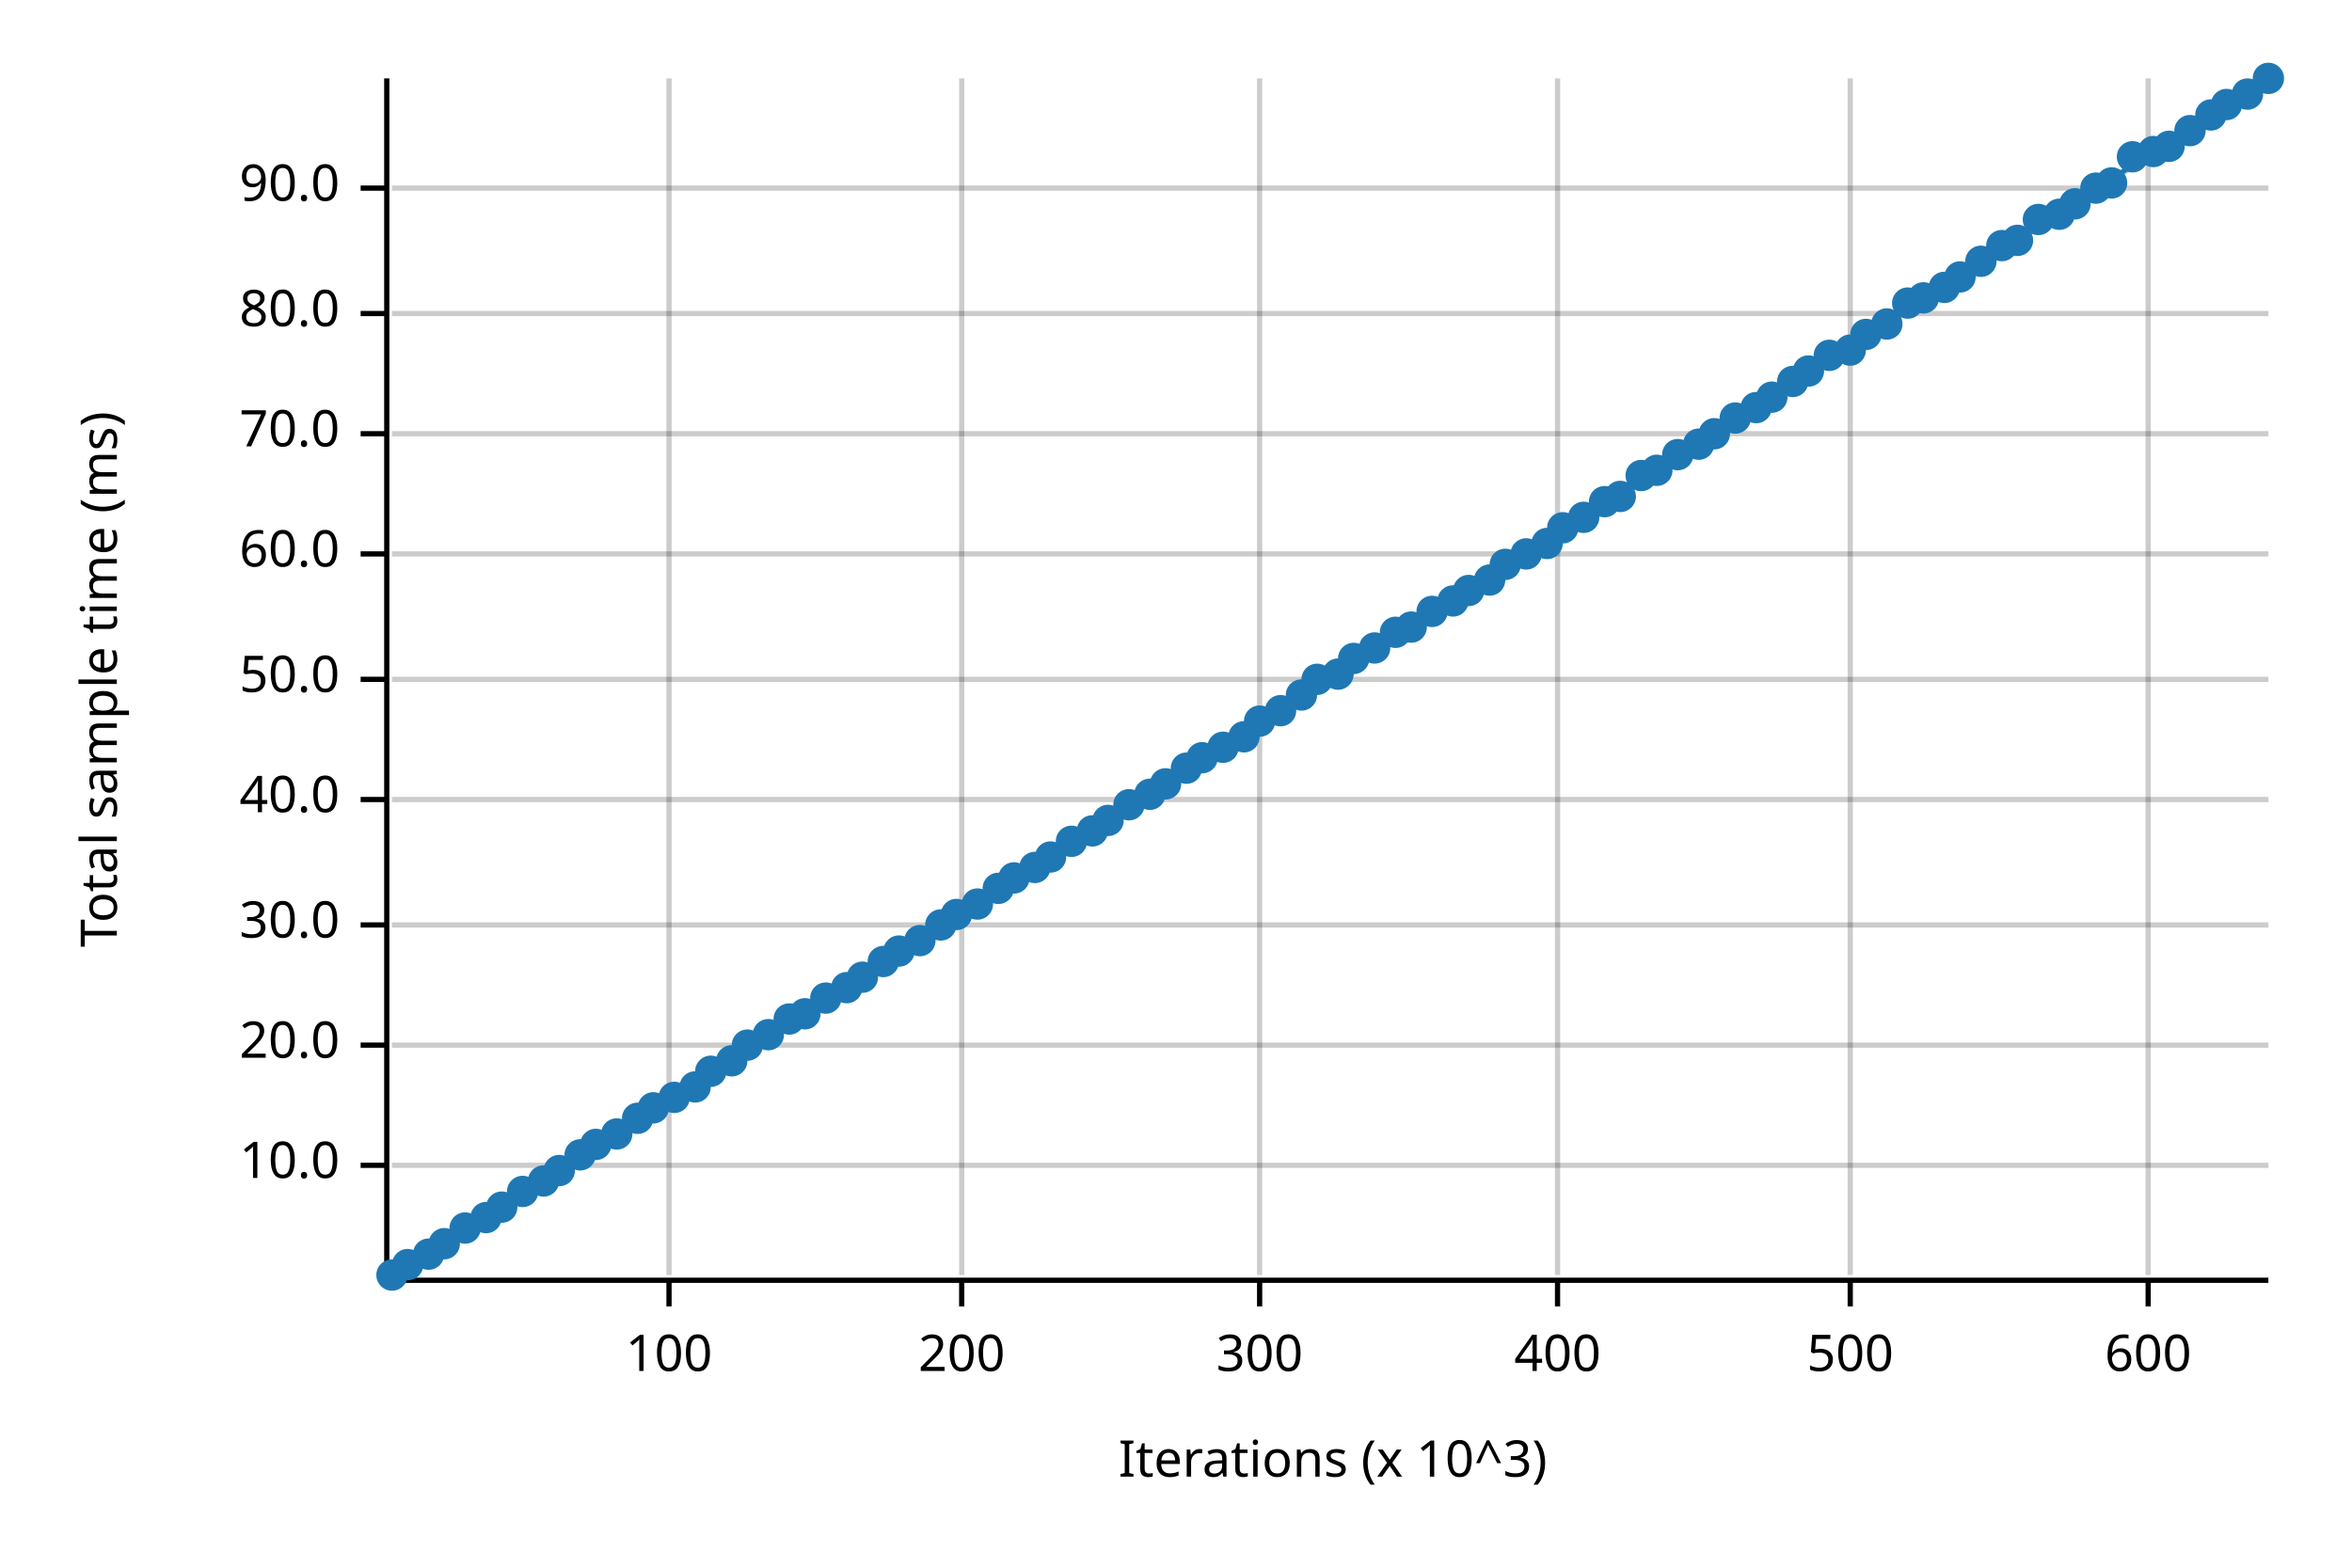
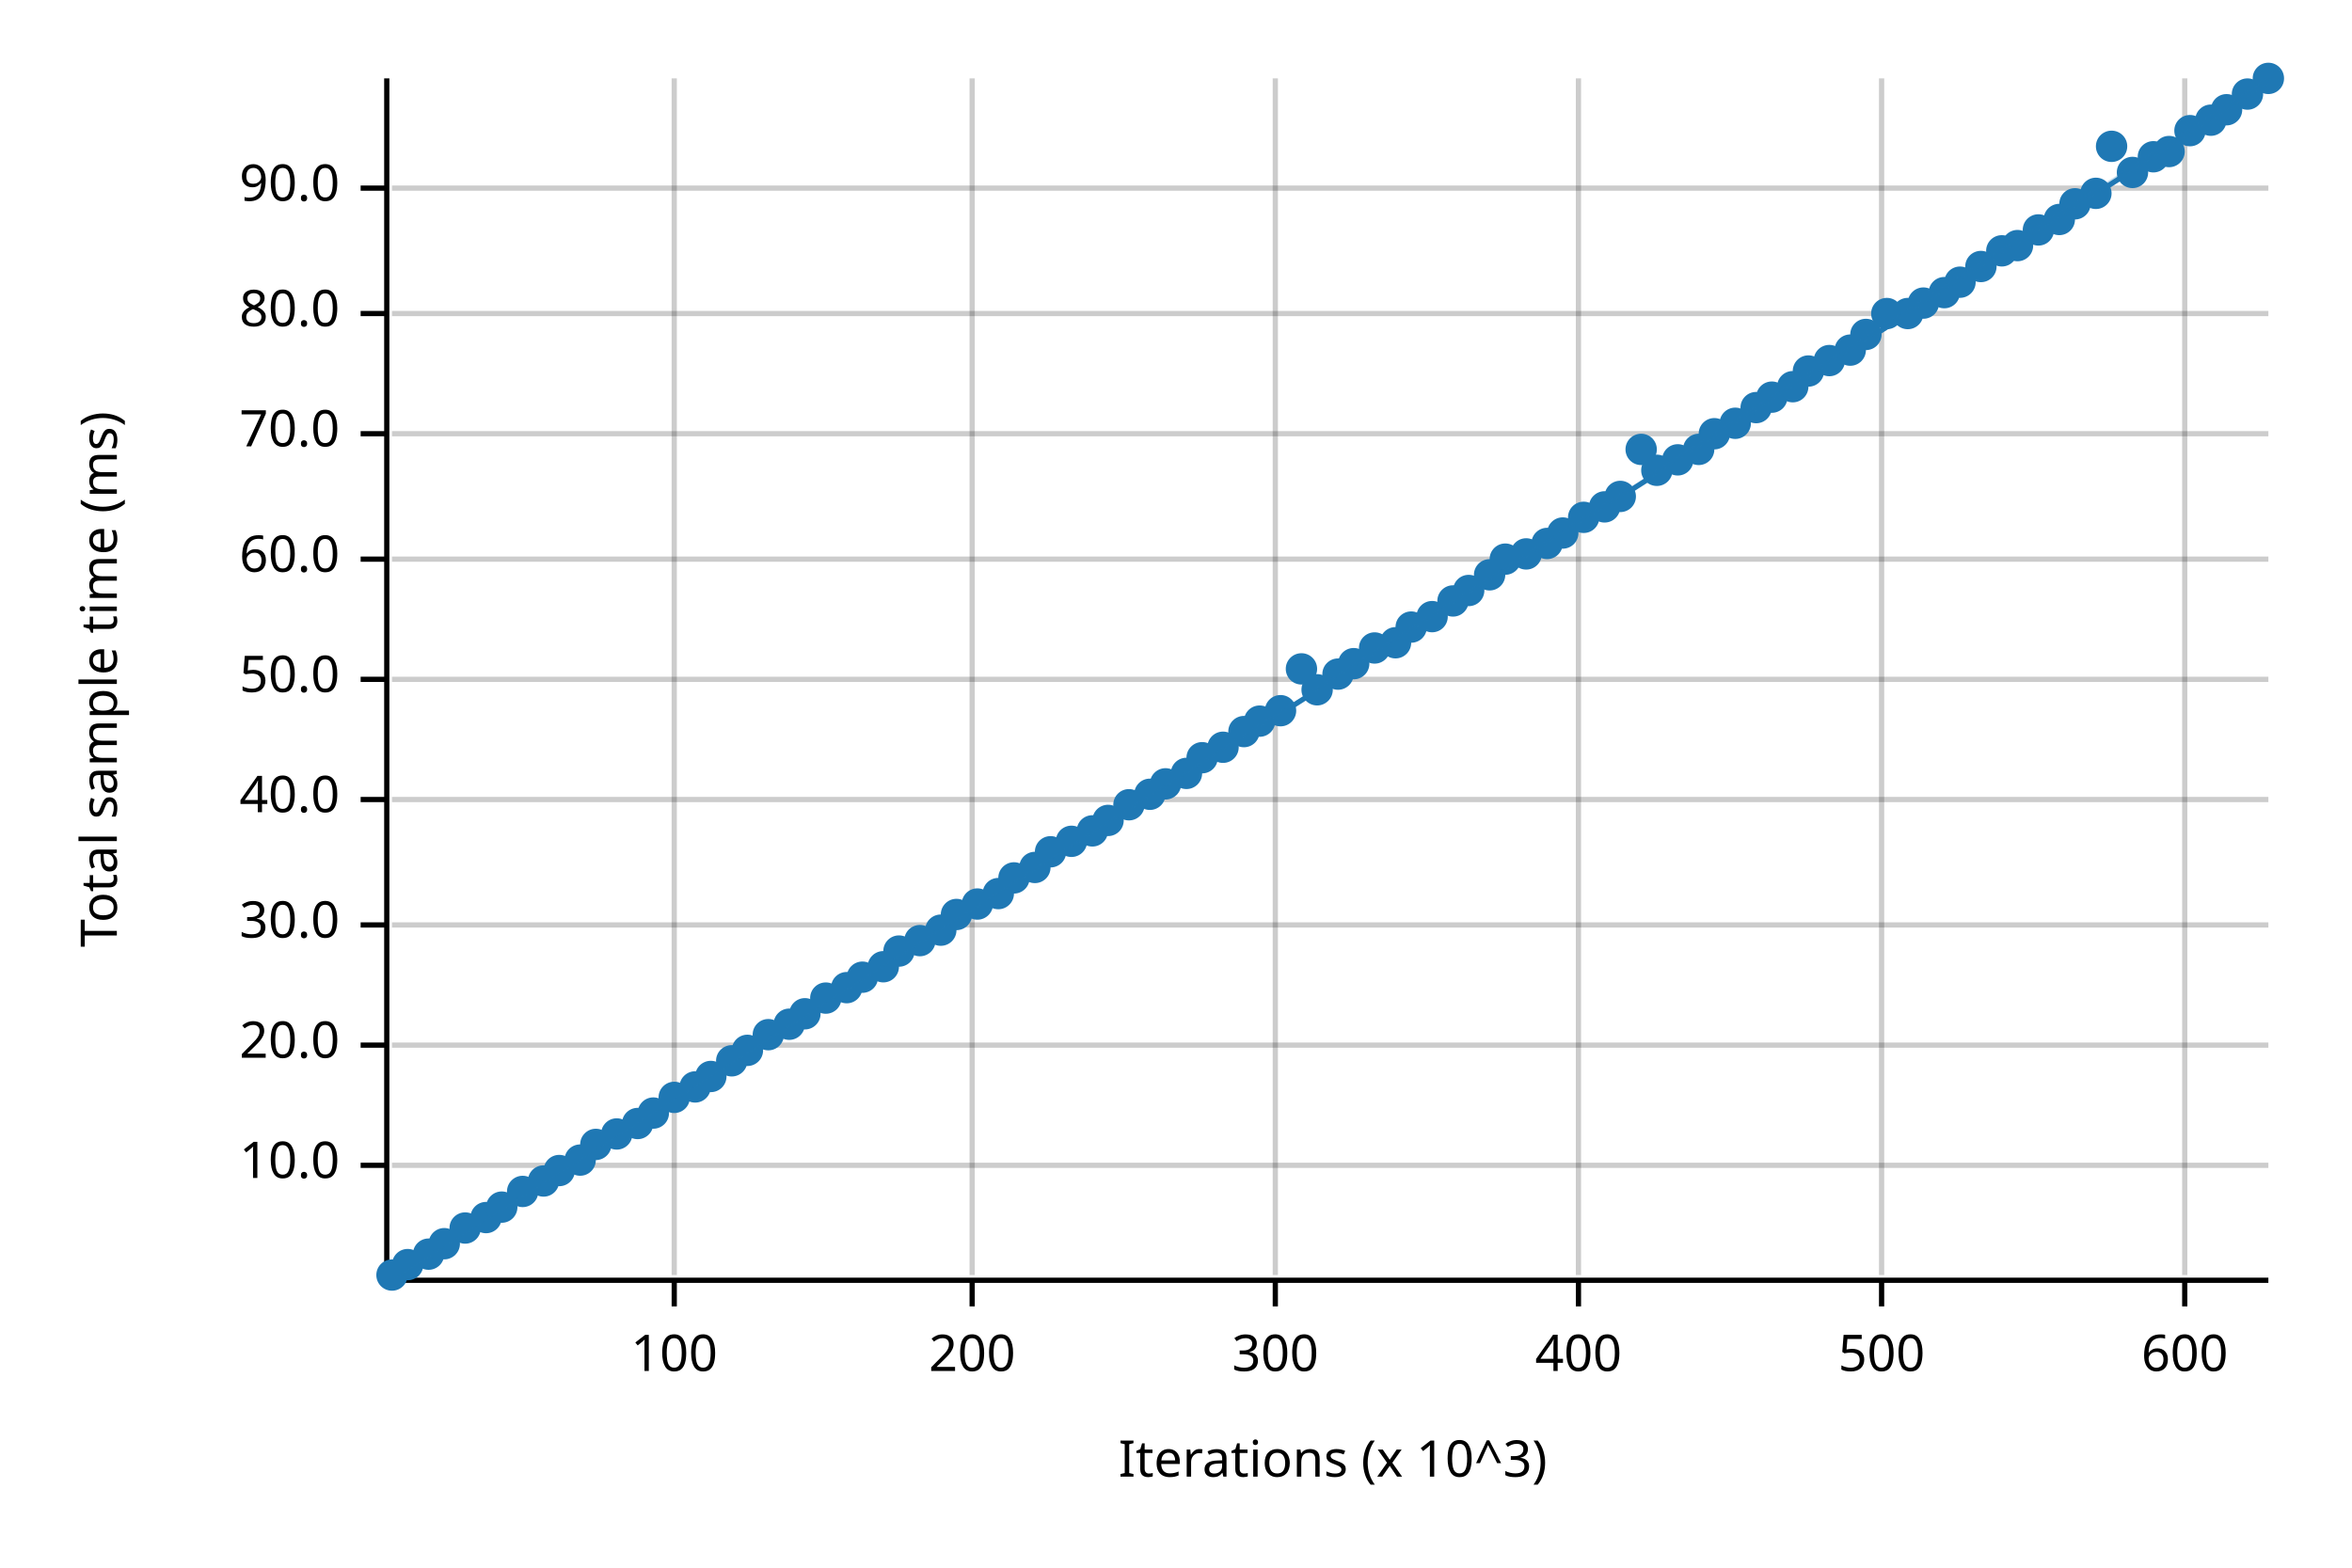
<svg xmlns="http://www.w3.org/2000/svg" width="450" height="300" viewBox="0 0 450 300">
  <text x="15" y="130" dy="0.76em" text-anchor="middle" font-family="sans-serif" font-size="9.677" opacity="1" fill="#000000" transform="rotate(270, 15, 130)">
Total sample time (ms)
</text>
  <text x="255" y="285" dy="-0.5ex" text-anchor="middle" font-family="sans-serif" font-size="9.677" opacity="1" fill="#000000">
Iterations (x 10^3)
</text>
-   <line opacity="0.2" stroke="#000000" stroke-width="1" x1="128" y1="244" x2="128" y2="15" />
-   <line opacity="0.2" stroke="#000000" stroke-width="1" x1="184" y1="244" x2="184" y2="15" />
-   <line opacity="0.2" stroke="#000000" stroke-width="1" x1="241" y1="244" x2="241" y2="15" />
-   <line opacity="0.2" stroke="#000000" stroke-width="1" x1="298" y1="244" x2="298" y2="15" />
-   <line opacity="0.2" stroke="#000000" stroke-width="1" x1="354" y1="244" x2="354" y2="15" />
-   <line opacity="0.2" stroke="#000000" stroke-width="1" x1="411" y1="244" x2="411" y2="15" />
+   <line opacity="0.2" stroke="#000000" stroke-width="1" x1="129" y1="244" x2="129" y2="15" />
+   <line opacity="0.2" stroke="#000000" stroke-width="1" x1="186" y1="244" x2="186" y2="15" />
+   <line opacity="0.2" stroke="#000000" stroke-width="1" x1="244" y1="244" x2="244" y2="15" />
+   <line opacity="0.2" stroke="#000000" stroke-width="1" x1="302" y1="244" x2="302" y2="15" />
+   <line opacity="0.2" stroke="#000000" stroke-width="1" x1="360" y1="244" x2="360" y2="15" />
+   <line opacity="0.2" stroke="#000000" stroke-width="1" x1="418" y1="244" x2="418" y2="15" />
  <line opacity="0.2" stroke="#000000" stroke-width="1" x1="75" y1="223" x2="434" y2="223" />
  <line opacity="0.2" stroke="#000000" stroke-width="1" x1="75" y1="200" x2="434" y2="200" />
  <line opacity="0.2" stroke="#000000" stroke-width="1" x1="75" y1="177" x2="434" y2="177" />
  <line opacity="0.2" stroke="#000000" stroke-width="1" x1="75" y1="153" x2="434" y2="153" />
  <line opacity="0.2" stroke="#000000" stroke-width="1" x1="75" y1="130" x2="434" y2="130" />
-   <line opacity="0.2" stroke="#000000" stroke-width="1" x1="75" y1="106" x2="434" y2="106" />
+   <line opacity="0.2" stroke="#000000" stroke-width="1" x1="75" y1="107" x2="434" y2="107" />
  <line opacity="0.2" stroke="#000000" stroke-width="1" x1="75" y1="83" x2="434" y2="83" />
  <line opacity="0.2" stroke="#000000" stroke-width="1" x1="75" y1="60" x2="434" y2="60" />
  <line opacity="0.2" stroke="#000000" stroke-width="1" x1="75" y1="36" x2="434" y2="36" />
  <polyline fill="none" opacity="1" stroke="#000000" stroke-width="1" points="74,15 74,244 " />
  <text x="65" y="223" dy="0.5ex" text-anchor="end" font-family="sans-serif" font-size="9.677" opacity="1" fill="#000000">
10.0
</text>
  <polyline fill="none" opacity="1" stroke="#000000" stroke-width="1" points="69,223 74,223 " />
  <text x="65" y="200" dy="0.5ex" text-anchor="end" font-family="sans-serif" font-size="9.677" opacity="1" fill="#000000">
20.0
</text>
  <polyline fill="none" opacity="1" stroke="#000000" stroke-width="1" points="69,200 74,200 " />
  <text x="65" y="177" dy="0.5ex" text-anchor="end" font-family="sans-serif" font-size="9.677" opacity="1" fill="#000000">
30.0
</text>
  <polyline fill="none" opacity="1" stroke="#000000" stroke-width="1" points="69,177 74,177 " />
  <text x="65" y="153" dy="0.5ex" text-anchor="end" font-family="sans-serif" font-size="9.677" opacity="1" fill="#000000">
40.0
</text>
  <polyline fill="none" opacity="1" stroke="#000000" stroke-width="1" points="69,153 74,153 " />
  <text x="65" y="130" dy="0.5ex" text-anchor="end" font-family="sans-serif" font-size="9.677" opacity="1" fill="#000000">
50.0
</text>
  <polyline fill="none" opacity="1" stroke="#000000" stroke-width="1" points="69,130 74,130 " />
-   <text x="65" y="106" dy="0.5ex" text-anchor="end" font-family="sans-serif" font-size="9.677" opacity="1" fill="#000000">
+   <text x="65" y="107" dy="0.5ex" text-anchor="end" font-family="sans-serif" font-size="9.677" opacity="1" fill="#000000">
60.0
</text>
-   <polyline fill="none" opacity="1" stroke="#000000" stroke-width="1" points="69,106 74,106 " />
+   <polyline fill="none" opacity="1" stroke="#000000" stroke-width="1" points="69,107 74,107 " />
  <text x="65" y="83" dy="0.5ex" text-anchor="end" font-family="sans-serif" font-size="9.677" opacity="1" fill="#000000">
70.0
</text>
  <polyline fill="none" opacity="1" stroke="#000000" stroke-width="1" points="69,83 74,83 " />
  <text x="65" y="60" dy="0.5ex" text-anchor="end" font-family="sans-serif" font-size="9.677" opacity="1" fill="#000000">
80.0
</text>
  <polyline fill="none" opacity="1" stroke="#000000" stroke-width="1" points="69,60 74,60 " />
  <text x="65" y="36" dy="0.5ex" text-anchor="end" font-family="sans-serif" font-size="9.677" opacity="1" fill="#000000">
90.0
</text>
  <polyline fill="none" opacity="1" stroke="#000000" stroke-width="1" points="69,36 74,36 " />
  <polyline fill="none" opacity="1" stroke="#000000" stroke-width="1" points="75,245 434,245 " />
-   <text x="128" y="255" dy="0.76em" text-anchor="middle" font-family="sans-serif" font-size="9.677" opacity="1" fill="#000000">
+   <text x="129" y="255" dy="0.76em" text-anchor="middle" font-family="sans-serif" font-size="9.677" opacity="1" fill="#000000">
100
</text>
-   <polyline fill="none" opacity="1" stroke="#000000" stroke-width="1" points="128,245 128,250 " />
-   <text x="184" y="255" dy="0.76em" text-anchor="middle" font-family="sans-serif" font-size="9.677" opacity="1" fill="#000000">
+   <polyline fill="none" opacity="1" stroke="#000000" stroke-width="1" points="129,245 129,250 " />
+   <text x="186" y="255" dy="0.76em" text-anchor="middle" font-family="sans-serif" font-size="9.677" opacity="1" fill="#000000">
200
</text>
-   <polyline fill="none" opacity="1" stroke="#000000" stroke-width="1" points="184,245 184,250 " />
-   <text x="241" y="255" dy="0.76em" text-anchor="middle" font-family="sans-serif" font-size="9.677" opacity="1" fill="#000000">
+   <polyline fill="none" opacity="1" stroke="#000000" stroke-width="1" points="186,245 186,250 " />
+   <text x="244" y="255" dy="0.76em" text-anchor="middle" font-family="sans-serif" font-size="9.677" opacity="1" fill="#000000">
300
</text>
-   <polyline fill="none" opacity="1" stroke="#000000" stroke-width="1" points="241,245 241,250 " />
-   <text x="298" y="255" dy="0.76em" text-anchor="middle" font-family="sans-serif" font-size="9.677" opacity="1" fill="#000000">
+   <polyline fill="none" opacity="1" stroke="#000000" stroke-width="1" points="244,245 244,250 " />
+   <text x="302" y="255" dy="0.76em" text-anchor="middle" font-family="sans-serif" font-size="9.677" opacity="1" fill="#000000">
400
</text>
-   <polyline fill="none" opacity="1" stroke="#000000" stroke-width="1" points="298,245 298,250 " />
-   <text x="354" y="255" dy="0.76em" text-anchor="middle" font-family="sans-serif" font-size="9.677" opacity="1" fill="#000000">
+   <polyline fill="none" opacity="1" stroke="#000000" stroke-width="1" points="302,245 302,250 " />
+   <text x="360" y="255" dy="0.76em" text-anchor="middle" font-family="sans-serif" font-size="9.677" opacity="1" fill="#000000">
500
</text>
-   <polyline fill="none" opacity="1" stroke="#000000" stroke-width="1" points="354,245 354,250 " />
-   <text x="411" y="255" dy="0.76em" text-anchor="middle" font-family="sans-serif" font-size="9.677" opacity="1" fill="#000000">
+   <polyline fill="none" opacity="1" stroke="#000000" stroke-width="1" points="360,245 360,250 " />
+   <text x="418" y="255" dy="0.76em" text-anchor="middle" font-family="sans-serif" font-size="9.677" opacity="1" fill="#000000">
600
</text>
-   <polyline fill="none" opacity="1" stroke="#000000" stroke-width="1" points="411,245 411,250 " />
+   <polyline fill="none" opacity="1" stroke="#000000" stroke-width="1" points="418,245 418,250 " />
  <circle cx="75" cy="244" r="3" opacity="1" fill="#1F78B4" stroke="none" stroke-width="1" />
  <circle cx="78" cy="242" r="3" opacity="1" fill="#1F78B4" stroke="none" stroke-width="1" />
  <circle cx="82" cy="240" r="3" opacity="1" fill="#1F78B4" stroke="none" stroke-width="1" />
  <circle cx="85" cy="238" r="3" opacity="1" fill="#1F78B4" stroke="none" stroke-width="1" />
  <circle cx="89" cy="235" r="3" opacity="1" fill="#1F78B4" stroke="none" stroke-width="1" />
  <circle cx="93" cy="233" r="3" opacity="1" fill="#1F78B4" stroke="none" stroke-width="1" />
  <circle cx="96" cy="231" r="3" opacity="1" fill="#1F78B4" stroke="none" stroke-width="1" />
  <circle cx="100" cy="228" r="3" opacity="1" fill="#1F78B4" stroke="none" stroke-width="1" />
  <circle cx="104" cy="226" r="3" opacity="1" fill="#1F78B4" stroke="none" stroke-width="1" />
  <circle cx="107" cy="224" r="3" opacity="1" fill="#1F78B4" stroke="none" stroke-width="1" />
-   <circle cx="111" cy="221" r="3" opacity="1" fill="#1F78B4" stroke="none" stroke-width="1" />
+   <circle cx="111" cy="222" r="3" opacity="1" fill="#1F78B4" stroke="none" stroke-width="1" />
  <circle cx="114" cy="219" r="3" opacity="1" fill="#1F78B4" stroke="none" stroke-width="1" />
  <circle cx="118" cy="217" r="3" opacity="1" fill="#1F78B4" stroke="none" stroke-width="1" />
-   <circle cx="122" cy="214" r="3" opacity="1" fill="#1F78B4" stroke="none" stroke-width="1" />
-   <circle cx="125" cy="212" r="3" opacity="1" fill="#1F78B4" stroke="none" stroke-width="1" />
+   <circle cx="122" cy="215" r="3" opacity="1" fill="#1F78B4" stroke="none" stroke-width="1" />
+   <circle cx="125" cy="213" r="3" opacity="1" fill="#1F78B4" stroke="none" stroke-width="1" />
  <circle cx="129" cy="210" r="3" opacity="1" fill="#1F78B4" stroke="none" stroke-width="1" />
  <circle cx="133" cy="208" r="3" opacity="1" fill="#1F78B4" stroke="none" stroke-width="1" />
-   <circle cx="136" cy="205" r="3" opacity="1" fill="#1F78B4" stroke="none" stroke-width="1" />
+   <circle cx="136" cy="206" r="3" opacity="1" fill="#1F78B4" stroke="none" stroke-width="1" />
  <circle cx="140" cy="203" r="3" opacity="1" fill="#1F78B4" stroke="none" stroke-width="1" />
-   <circle cx="143" cy="200" r="3" opacity="1" fill="#1F78B4" stroke="none" stroke-width="1" />
+   <circle cx="143" cy="201" r="3" opacity="1" fill="#1F78B4" stroke="none" stroke-width="1" />
  <circle cx="147" cy="198" r="3" opacity="1" fill="#1F78B4" stroke="none" stroke-width="1" />
-   <circle cx="151" cy="195" r="3" opacity="1" fill="#1F78B4" stroke="none" stroke-width="1" />
+   <circle cx="151" cy="196" r="3" opacity="1" fill="#1F78B4" stroke="none" stroke-width="1" />
  <circle cx="154" cy="194" r="3" opacity="1" fill="#1F78B4" stroke="none" stroke-width="1" />
  <circle cx="158" cy="191" r="3" opacity="1" fill="#1F78B4" stroke="none" stroke-width="1" />
  <circle cx="162" cy="189" r="3" opacity="1" fill="#1F78B4" stroke="none" stroke-width="1" />
  <circle cx="165" cy="187" r="3" opacity="1" fill="#1F78B4" stroke="none" stroke-width="1" />
-   <circle cx="169" cy="184" r="3" opacity="1" fill="#1F78B4" stroke="none" stroke-width="1" />
+   <circle cx="169" cy="185" r="3" opacity="1" fill="#1F78B4" stroke="none" stroke-width="1" />
  <circle cx="172" cy="182" r="3" opacity="1" fill="#1F78B4" stroke="none" stroke-width="1" />
  <circle cx="176" cy="180" r="3" opacity="1" fill="#1F78B4" stroke="none" stroke-width="1" />
-   <circle cx="180" cy="177" r="3" opacity="1" fill="#1F78B4" stroke="none" stroke-width="1" />
+   <circle cx="180" cy="178" r="3" opacity="1" fill="#1F78B4" stroke="none" stroke-width="1" />
  <circle cx="183" cy="175" r="3" opacity="1" fill="#1F78B4" stroke="none" stroke-width="1" />
  <circle cx="187" cy="173" r="3" opacity="1" fill="#1F78B4" stroke="none" stroke-width="1" />
-   <circle cx="191" cy="170" r="3" opacity="1" fill="#1F78B4" stroke="none" stroke-width="1" />
+   <circle cx="191" cy="171" r="3" opacity="1" fill="#1F78B4" stroke="none" stroke-width="1" />
  <circle cx="194" cy="168" r="3" opacity="1" fill="#1F78B4" stroke="none" stroke-width="1" />
  <circle cx="198" cy="166" r="3" opacity="1" fill="#1F78B4" stroke="none" stroke-width="1" />
-   <circle cx="201" cy="164" r="3" opacity="1" fill="#1F78B4" stroke="none" stroke-width="1" />
+   <circle cx="201" cy="163" r="3" opacity="1" fill="#1F78B4" stroke="none" stroke-width="1" />
  <circle cx="205" cy="161" r="3" opacity="1" fill="#1F78B4" stroke="none" stroke-width="1" />
  <circle cx="209" cy="159" r="3" opacity="1" fill="#1F78B4" stroke="none" stroke-width="1" />
  <circle cx="212" cy="157" r="3" opacity="1" fill="#1F78B4" stroke="none" stroke-width="1" />
  <circle cx="216" cy="154" r="3" opacity="1" fill="#1F78B4" stroke="none" stroke-width="1" />
  <circle cx="220" cy="152" r="3" opacity="1" fill="#1F78B4" stroke="none" stroke-width="1" />
  <circle cx="223" cy="150" r="3" opacity="1" fill="#1F78B4" stroke="none" stroke-width="1" />
-   <circle cx="227" cy="147" r="3" opacity="1" fill="#1F78B4" stroke="none" stroke-width="1" />
+   <circle cx="227" cy="148" r="3" opacity="1" fill="#1F78B4" stroke="none" stroke-width="1" />
  <circle cx="230" cy="145" r="3" opacity="1" fill="#1F78B4" stroke="none" stroke-width="1" />
  <circle cx="234" cy="143" r="3" opacity="1" fill="#1F78B4" stroke="none" stroke-width="1" />
-   <circle cx="238" cy="141" r="3" opacity="1" fill="#1F78B4" stroke="none" stroke-width="1" />
+   <circle cx="238" cy="140" r="3" opacity="1" fill="#1F78B4" stroke="none" stroke-width="1" />
  <circle cx="241" cy="138" r="3" opacity="1" fill="#1F78B4" stroke="none" stroke-width="1" />
  <circle cx="245" cy="136" r="3" opacity="1" fill="#1F78B4" stroke="none" stroke-width="1" />
-   <circle cx="249" cy="133" r="3" opacity="1" fill="#1F78B4" stroke="none" stroke-width="1" />
-   <circle cx="252" cy="130" r="3" opacity="1" fill="#1F78B4" stroke="none" stroke-width="1" />
+   <circle cx="249" cy="128" r="3" opacity="1" fill="#1F78B4" stroke="none" stroke-width="1" />
+   <circle cx="252" cy="132" r="3" opacity="1" fill="#1F78B4" stroke="none" stroke-width="1" />
  <circle cx="256" cy="129" r="3" opacity="1" fill="#1F78B4" stroke="none" stroke-width="1" />
-   <circle cx="259" cy="126" r="3" opacity="1" fill="#1F78B4" stroke="none" stroke-width="1" />
+   <circle cx="259" cy="127" r="3" opacity="1" fill="#1F78B4" stroke="none" stroke-width="1" />
  <circle cx="263" cy="124" r="3" opacity="1" fill="#1F78B4" stroke="none" stroke-width="1" />
-   <circle cx="267" cy="121" r="3" opacity="1" fill="#1F78B4" stroke="none" stroke-width="1" />
+   <circle cx="267" cy="123" r="3" opacity="1" fill="#1F78B4" stroke="none" stroke-width="1" />
  <circle cx="270" cy="120" r="3" opacity="1" fill="#1F78B4" stroke="none" stroke-width="1" />
-   <circle cx="274" cy="117" r="3" opacity="1" fill="#1F78B4" stroke="none" stroke-width="1" />
+   <circle cx="274" cy="118" r="3" opacity="1" fill="#1F78B4" stroke="none" stroke-width="1" />
  <circle cx="278" cy="115" r="3" opacity="1" fill="#1F78B4" stroke="none" stroke-width="1" />
  <circle cx="281" cy="113" r="3" opacity="1" fill="#1F78B4" stroke="none" stroke-width="1" />
-   <circle cx="285" cy="111" r="3" opacity="1" fill="#1F78B4" stroke="none" stroke-width="1" />
-   <circle cx="288" cy="108" r="3" opacity="1" fill="#1F78B4" stroke="none" stroke-width="1" />
+   <circle cx="285" cy="110" r="3" opacity="1" fill="#1F78B4" stroke="none" stroke-width="1" />
+   <circle cx="288" cy="107" r="3" opacity="1" fill="#1F78B4" stroke="none" stroke-width="1" />
  <circle cx="292" cy="106" r="3" opacity="1" fill="#1F78B4" stroke="none" stroke-width="1" />
  <circle cx="296" cy="104" r="3" opacity="1" fill="#1F78B4" stroke="none" stroke-width="1" />
-   <circle cx="299" cy="101" r="3" opacity="1" fill="#1F78B4" stroke="none" stroke-width="1" />
+   <circle cx="299" cy="102" r="3" opacity="1" fill="#1F78B4" stroke="none" stroke-width="1" />
  <circle cx="303" cy="99" r="3" opacity="1" fill="#1F78B4" stroke="none" stroke-width="1" />
-   <circle cx="307" cy="96" r="3" opacity="1" fill="#1F78B4" stroke="none" stroke-width="1" />
+   <circle cx="307" cy="97" r="3" opacity="1" fill="#1F78B4" stroke="none" stroke-width="1" />
  <circle cx="310" cy="95" r="3" opacity="1" fill="#1F78B4" stroke="none" stroke-width="1" />
-   <circle cx="314" cy="91" r="3" opacity="1" fill="#1F78B4" stroke="none" stroke-width="1" />
+   <circle cx="314" cy="86" r="3" opacity="1" fill="#1F78B4" stroke="none" stroke-width="1" />
  <circle cx="317" cy="90" r="3" opacity="1" fill="#1F78B4" stroke="none" stroke-width="1" />
-   <circle cx="321" cy="87" r="3" opacity="1" fill="#1F78B4" stroke="none" stroke-width="1" />
-   <circle cx="325" cy="85" r="3" opacity="1" fill="#1F78B4" stroke="none" stroke-width="1" />
+   <circle cx="321" cy="88" r="3" opacity="1" fill="#1F78B4" stroke="none" stroke-width="1" />
+   <circle cx="325" cy="86" r="3" opacity="1" fill="#1F78B4" stroke="none" stroke-width="1" />
  <circle cx="328" cy="83" r="3" opacity="1" fill="#1F78B4" stroke="none" stroke-width="1" />
-   <circle cx="332" cy="80" r="3" opacity="1" fill="#1F78B4" stroke="none" stroke-width="1" />
+   <circle cx="332" cy="81" r="3" opacity="1" fill="#1F78B4" stroke="none" stroke-width="1" />
  <circle cx="336" cy="78" r="3" opacity="1" fill="#1F78B4" stroke="none" stroke-width="1" />
  <circle cx="339" cy="76" r="3" opacity="1" fill="#1F78B4" stroke="none" stroke-width="1" />
-   <circle cx="343" cy="73" r="3" opacity="1" fill="#1F78B4" stroke="none" stroke-width="1" />
+   <circle cx="343" cy="74" r="3" opacity="1" fill="#1F78B4" stroke="none" stroke-width="1" />
  <circle cx="346" cy="71" r="3" opacity="1" fill="#1F78B4" stroke="none" stroke-width="1" />
-   <circle cx="350" cy="68" r="3" opacity="1" fill="#1F78B4" stroke="none" stroke-width="1" />
+   <circle cx="350" cy="69" r="3" opacity="1" fill="#1F78B4" stroke="none" stroke-width="1" />
  <circle cx="354" cy="67" r="3" opacity="1" fill="#1F78B4" stroke="none" stroke-width="1" />
  <circle cx="357" cy="64" r="3" opacity="1" fill="#1F78B4" stroke="none" stroke-width="1" />
-   <circle cx="361" cy="62" r="3" opacity="1" fill="#1F78B4" stroke="none" stroke-width="1" />
-   <circle cx="365" cy="58" r="3" opacity="1" fill="#1F78B4" stroke="none" stroke-width="1" />
-   <circle cx="368" cy="57" r="3" opacity="1" fill="#1F78B4" stroke="none" stroke-width="1" />
-   <circle cx="372" cy="55" r="3" opacity="1" fill="#1F78B4" stroke="none" stroke-width="1" />
-   <circle cx="375" cy="53" r="3" opacity="1" fill="#1F78B4" stroke="none" stroke-width="1" />
-   <circle cx="379" cy="50" r="3" opacity="1" fill="#1F78B4" stroke="none" stroke-width="1" />
-   <circle cx="383" cy="47" r="3" opacity="1" fill="#1F78B4" stroke="none" stroke-width="1" />
-   <circle cx="386" cy="46" r="3" opacity="1" fill="#1F78B4" stroke="none" stroke-width="1" />
-   <circle cx="390" cy="42" r="3" opacity="1" fill="#1F78B4" stroke="none" stroke-width="1" />
-   <circle cx="394" cy="41" r="3" opacity="1" fill="#1F78B4" stroke="none" stroke-width="1" />
+   <circle cx="361" cy="60" r="3" opacity="1" fill="#1F78B4" stroke="none" stroke-width="1" />
+   <circle cx="365" cy="60" r="3" opacity="1" fill="#1F78B4" stroke="none" stroke-width="1" />
+   <circle cx="368" cy="58" r="3" opacity="1" fill="#1F78B4" stroke="none" stroke-width="1" />
+   <circle cx="372" cy="56" r="3" opacity="1" fill="#1F78B4" stroke="none" stroke-width="1" />
+   <circle cx="375" cy="54" r="3" opacity="1" fill="#1F78B4" stroke="none" stroke-width="1" />
+   <circle cx="379" cy="51" r="3" opacity="1" fill="#1F78B4" stroke="none" stroke-width="1" />
+   <circle cx="383" cy="48" r="3" opacity="1" fill="#1F78B4" stroke="none" stroke-width="1" />
+   <circle cx="386" cy="47" r="3" opacity="1" fill="#1F78B4" stroke="none" stroke-width="1" />
+   <circle cx="390" cy="44" r="3" opacity="1" fill="#1F78B4" stroke="none" stroke-width="1" />
+   <circle cx="394" cy="42" r="3" opacity="1" fill="#1F78B4" stroke="none" stroke-width="1" />
  <circle cx="397" cy="39" r="3" opacity="1" fill="#1F78B4" stroke="none" stroke-width="1" />
-   <circle cx="401" cy="36" r="3" opacity="1" fill="#1F78B4" stroke="none" stroke-width="1" />
-   <circle cx="404" cy="35" r="3" opacity="1" fill="#1F78B4" stroke="none" stroke-width="1" />
-   <circle cx="408" cy="30" r="3" opacity="1" fill="#1F78B4" stroke="none" stroke-width="1" />
-   <circle cx="412" cy="29" r="3" opacity="1" fill="#1F78B4" stroke="none" stroke-width="1" />
-   <circle cx="415" cy="28" r="3" opacity="1" fill="#1F78B4" stroke="none" stroke-width="1" />
+   <circle cx="401" cy="37" r="3" opacity="1" fill="#1F78B4" stroke="none" stroke-width="1" />
+   <circle cx="404" cy="28" r="3" opacity="1" fill="#1F78B4" stroke="none" stroke-width="1" />
+   <circle cx="408" cy="33" r="3" opacity="1" fill="#1F78B4" stroke="none" stroke-width="1" />
+   <circle cx="412" cy="30" r="3" opacity="1" fill="#1F78B4" stroke="none" stroke-width="1" />
+   <circle cx="415" cy="29" r="3" opacity="1" fill="#1F78B4" stroke="none" stroke-width="1" />
  <circle cx="419" cy="25" r="3" opacity="1" fill="#1F78B4" stroke="none" stroke-width="1" />
-   <circle cx="423" cy="22" r="3" opacity="1" fill="#1F78B4" stroke="none" stroke-width="1" />
-   <circle cx="426" cy="20" r="3" opacity="1" fill="#1F78B4" stroke="none" stroke-width="1" />
+   <circle cx="423" cy="23" r="3" opacity="1" fill="#1F78B4" stroke="none" stroke-width="1" />
+   <circle cx="426" cy="21" r="3" opacity="1" fill="#1F78B4" stroke="none" stroke-width="1" />
  <circle cx="430" cy="18" r="3" opacity="1" fill="#1F78B4" stroke="none" stroke-width="1" />
  <circle cx="434" cy="15" r="3" opacity="1" fill="#1F78B4" stroke="none" stroke-width="1" />
-   <polyline fill="none" opacity="1" stroke="#1F78B4" stroke-width="1" points="75,245 434,15 " />
+   <polyline fill="none" opacity="1" stroke="#1F78B4" stroke-width="1" points="75,245 434,16 " />
  <polygon opacity="0.25" fill="#1F78B4" points="75,245 434,16 434,15 " />
</svg>
